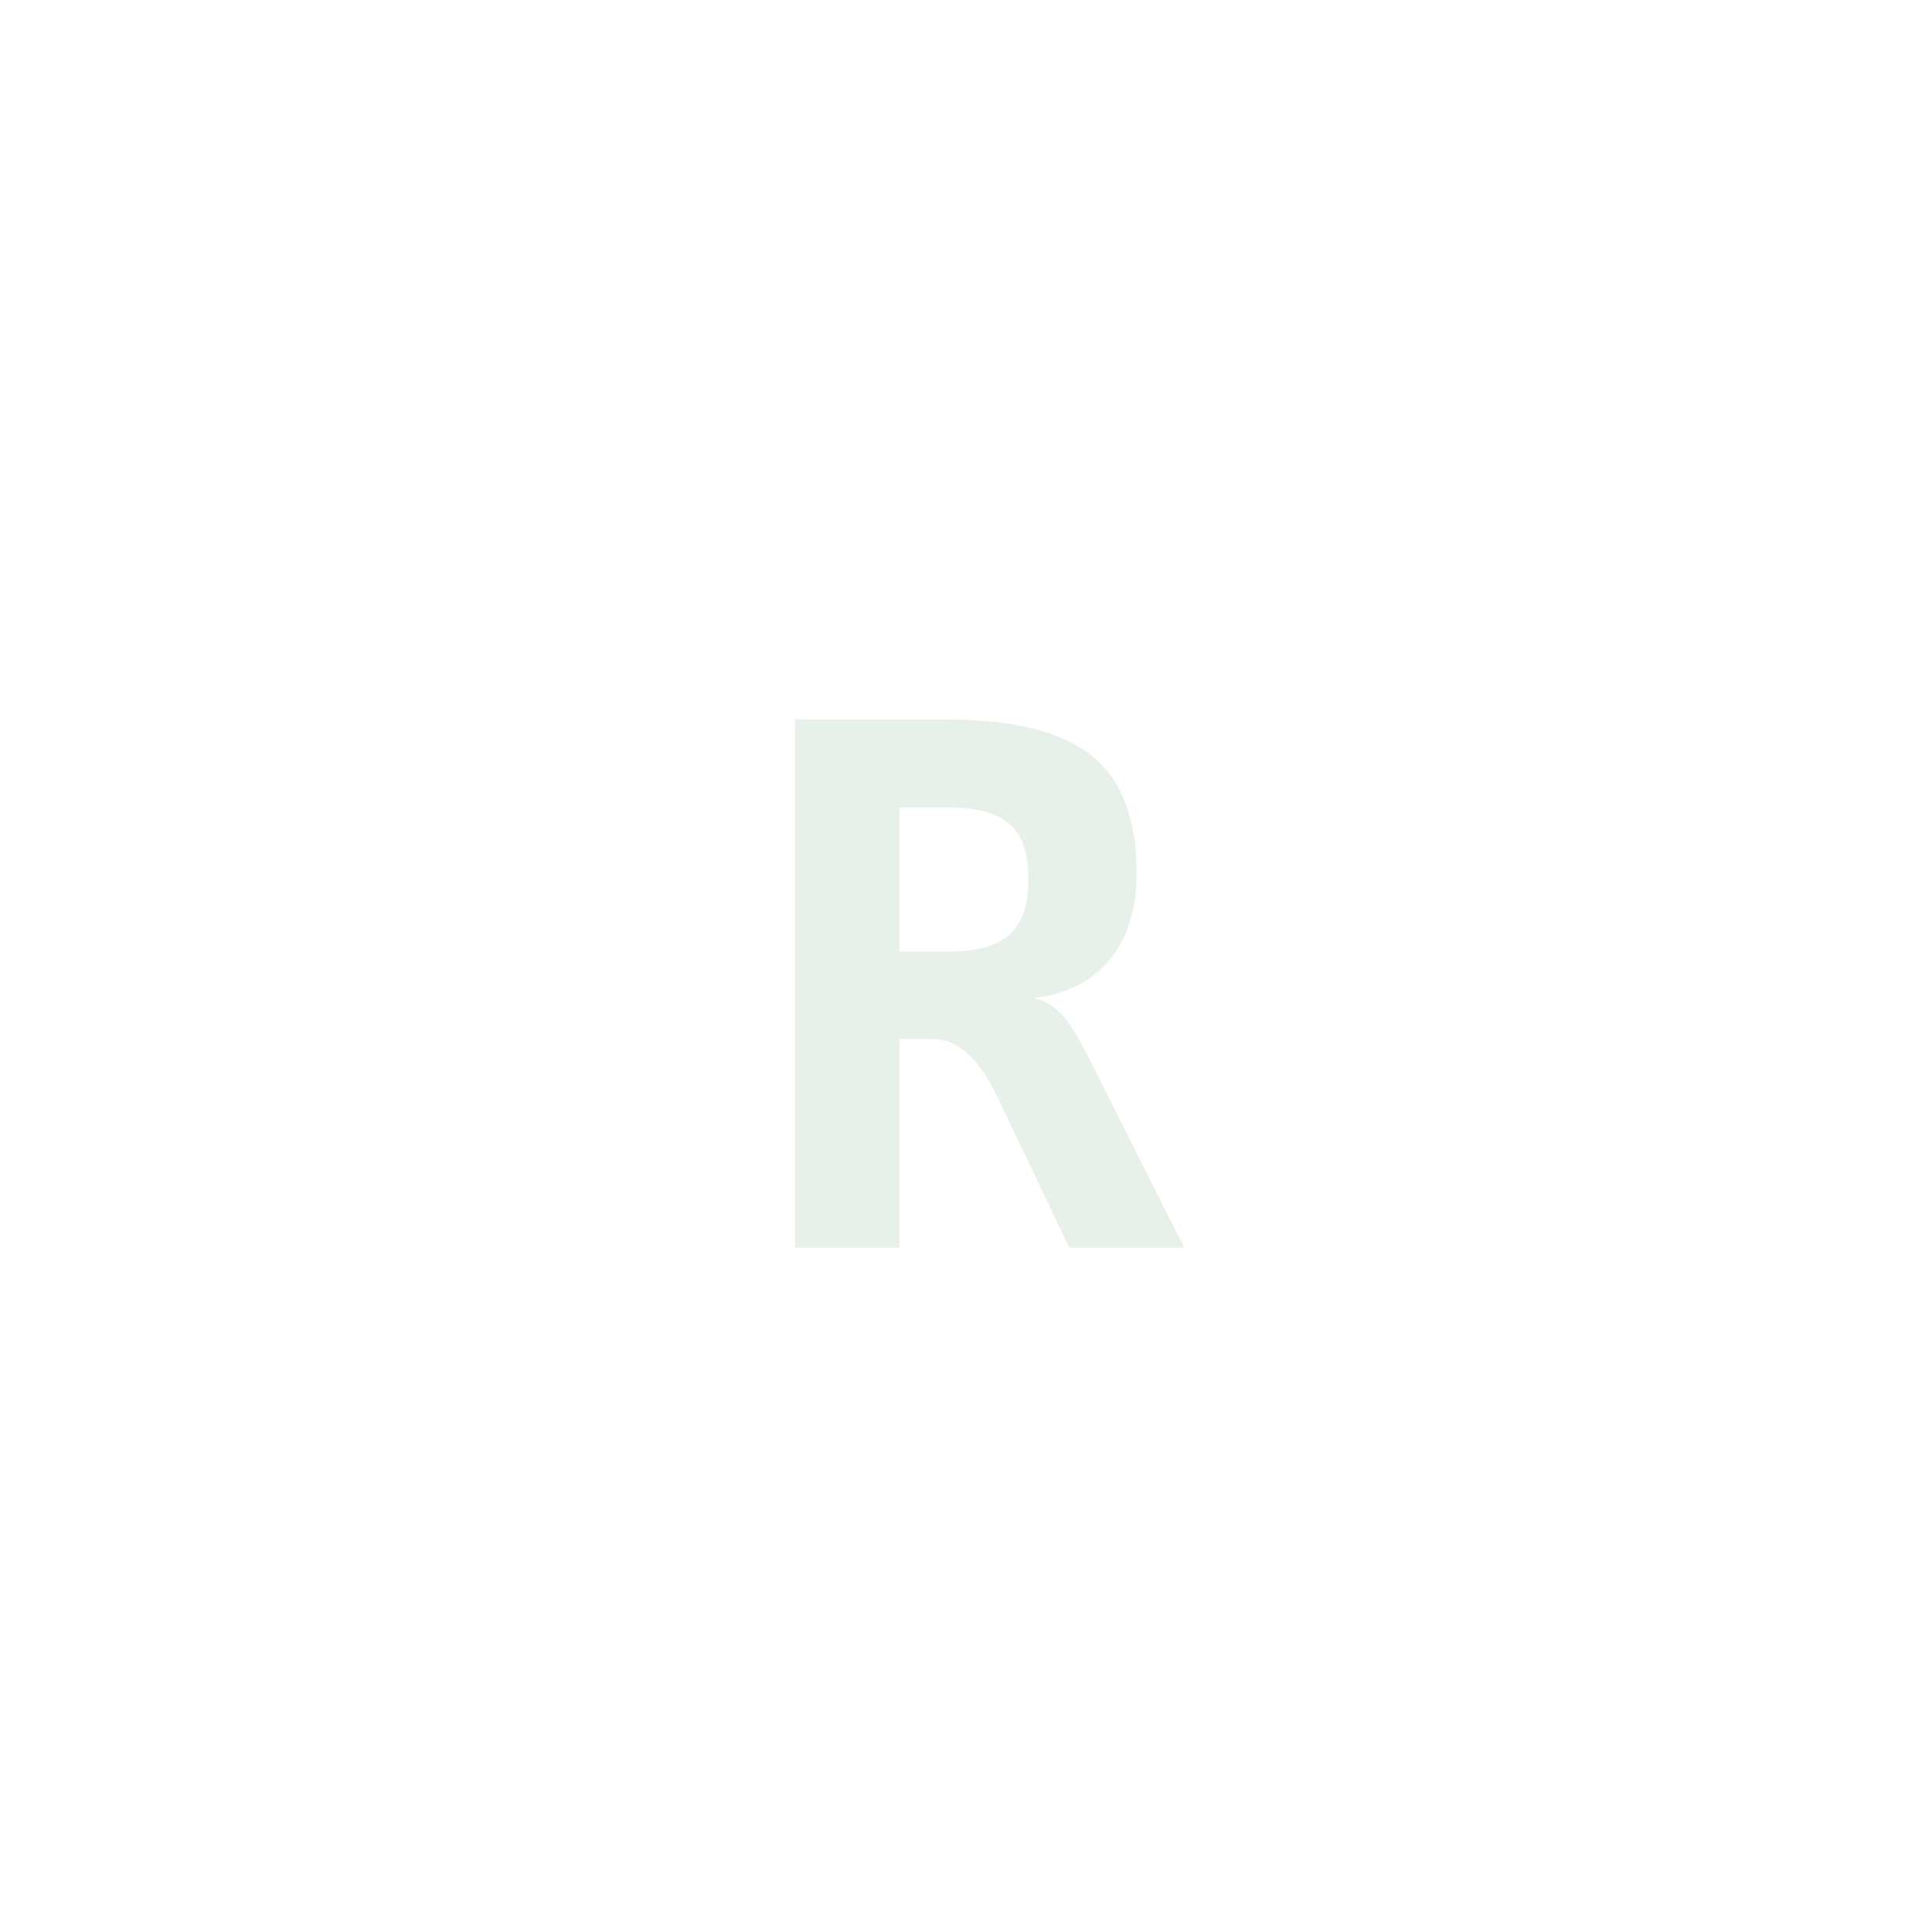
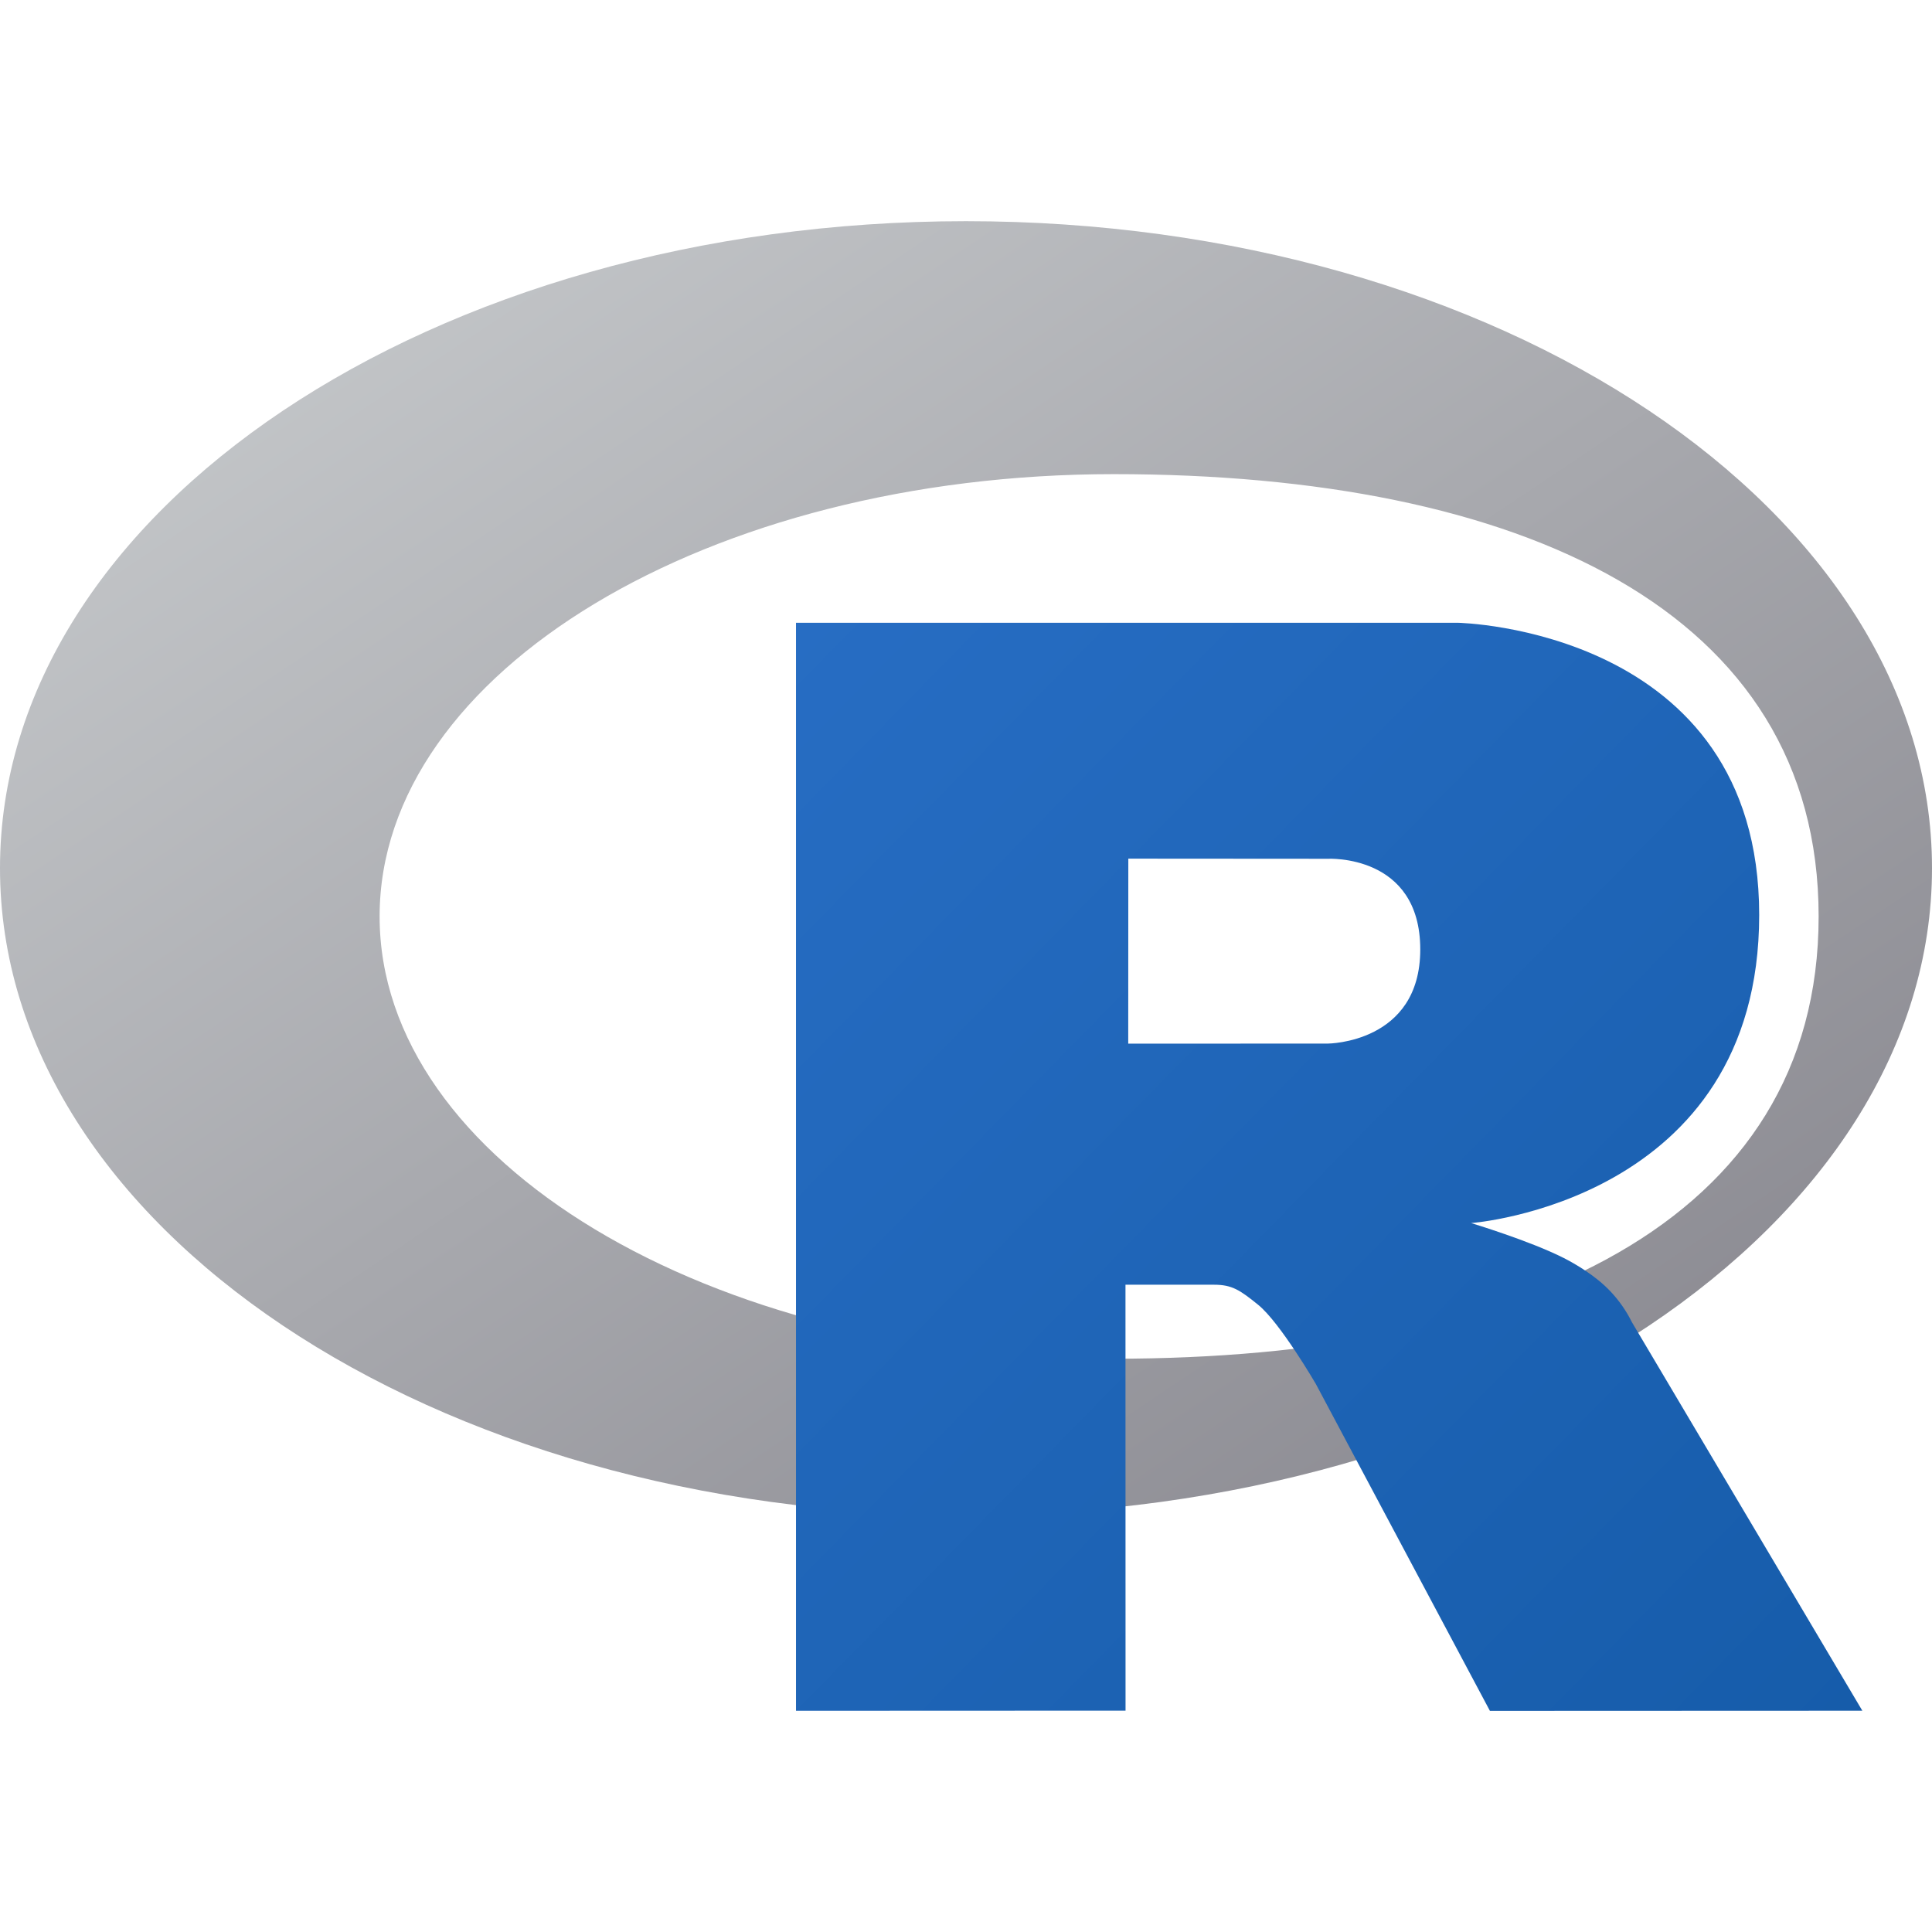
- <svg xmlns="http://www.w3.org/2000/svg" viewBox="0 0 48 48" role="img" aria-hidden="true">
-   <text x="24" y="31" text-anchor="middle" font-family="ui-monospace, 'SF Mono', Menlo, Consolas, monospace" font-size="18" font-weight="700" fill="#e8f0ea">R</text>
+ <svg xmlns="http://www.w3.org/2000/svg" viewBox="0 0 128 128">
+   <defs>
+     <linearGradient id="a" x1=".741" x2="590.86" y1="3.666" y2="593.79" gradientTransform="matrix(.2169 0 0 .14527 -.16 14.112)" gradientUnits="userSpaceOnUse">
+       <stop offset="0" stop-color="#cbced0" />
+       <stop offset="1" stop-color="#84838b" />
+     </linearGradient>
+     <linearGradient id="b" x1="301.03" x2="703.07" y1="151.4" y2="553.44" gradientTransform="matrix(.17572 0 0 .17931 -.16 14.112)" gradientUnits="userSpaceOnUse">
+       <stop offset="0" stop-color="#276dc3" />
+       <stop offset="1" stop-color="#165caa" />
+     </linearGradient>
+   </defs>
+   <path fill="url(#a)" fill-rule="evenodd" d="M64 100.38c-35.346 0-64-19.19-64-42.863 0-23.672 28.654-42.863 64-42.863s64 19.19 64 42.863c0 23.672-28.654 42.863-64 42.863zm9.796-68.967c-26.866 0-48.646 13.119-48.646 29.303 0 16.183 21.78 29.303 48.646 29.303s46.693-8.97 46.693-29.303c0-20.327-19.827-29.303-46.693-29.303z" />
+   <path fill="url(#b)" fill-rule="evenodd" d="M97.469 81.033s3.874 1.169 6.124 2.308c.78.395 2.132 1.183 3.106 2.219a8.388 8.388 0 0 1 1.42 2.04l15.266 25.74-24.674.01-11.537-21.666s-2.363-4.06-3.817-5.237c-1.213-.982-1.73-1.331-2.929-1.331h-5.862l.004 28.219-21.833.009V41.26h43.844s19.97.36 19.97 19.359c0 18.999-19.082 20.413-19.082 20.413zm-9.497-24.137-13.218-.009-.006 12.258 13.224-.005s6.124-.019 6.124-6.235c0-6.34-6.124-6.009-6.124-6.009z" />
</svg>
